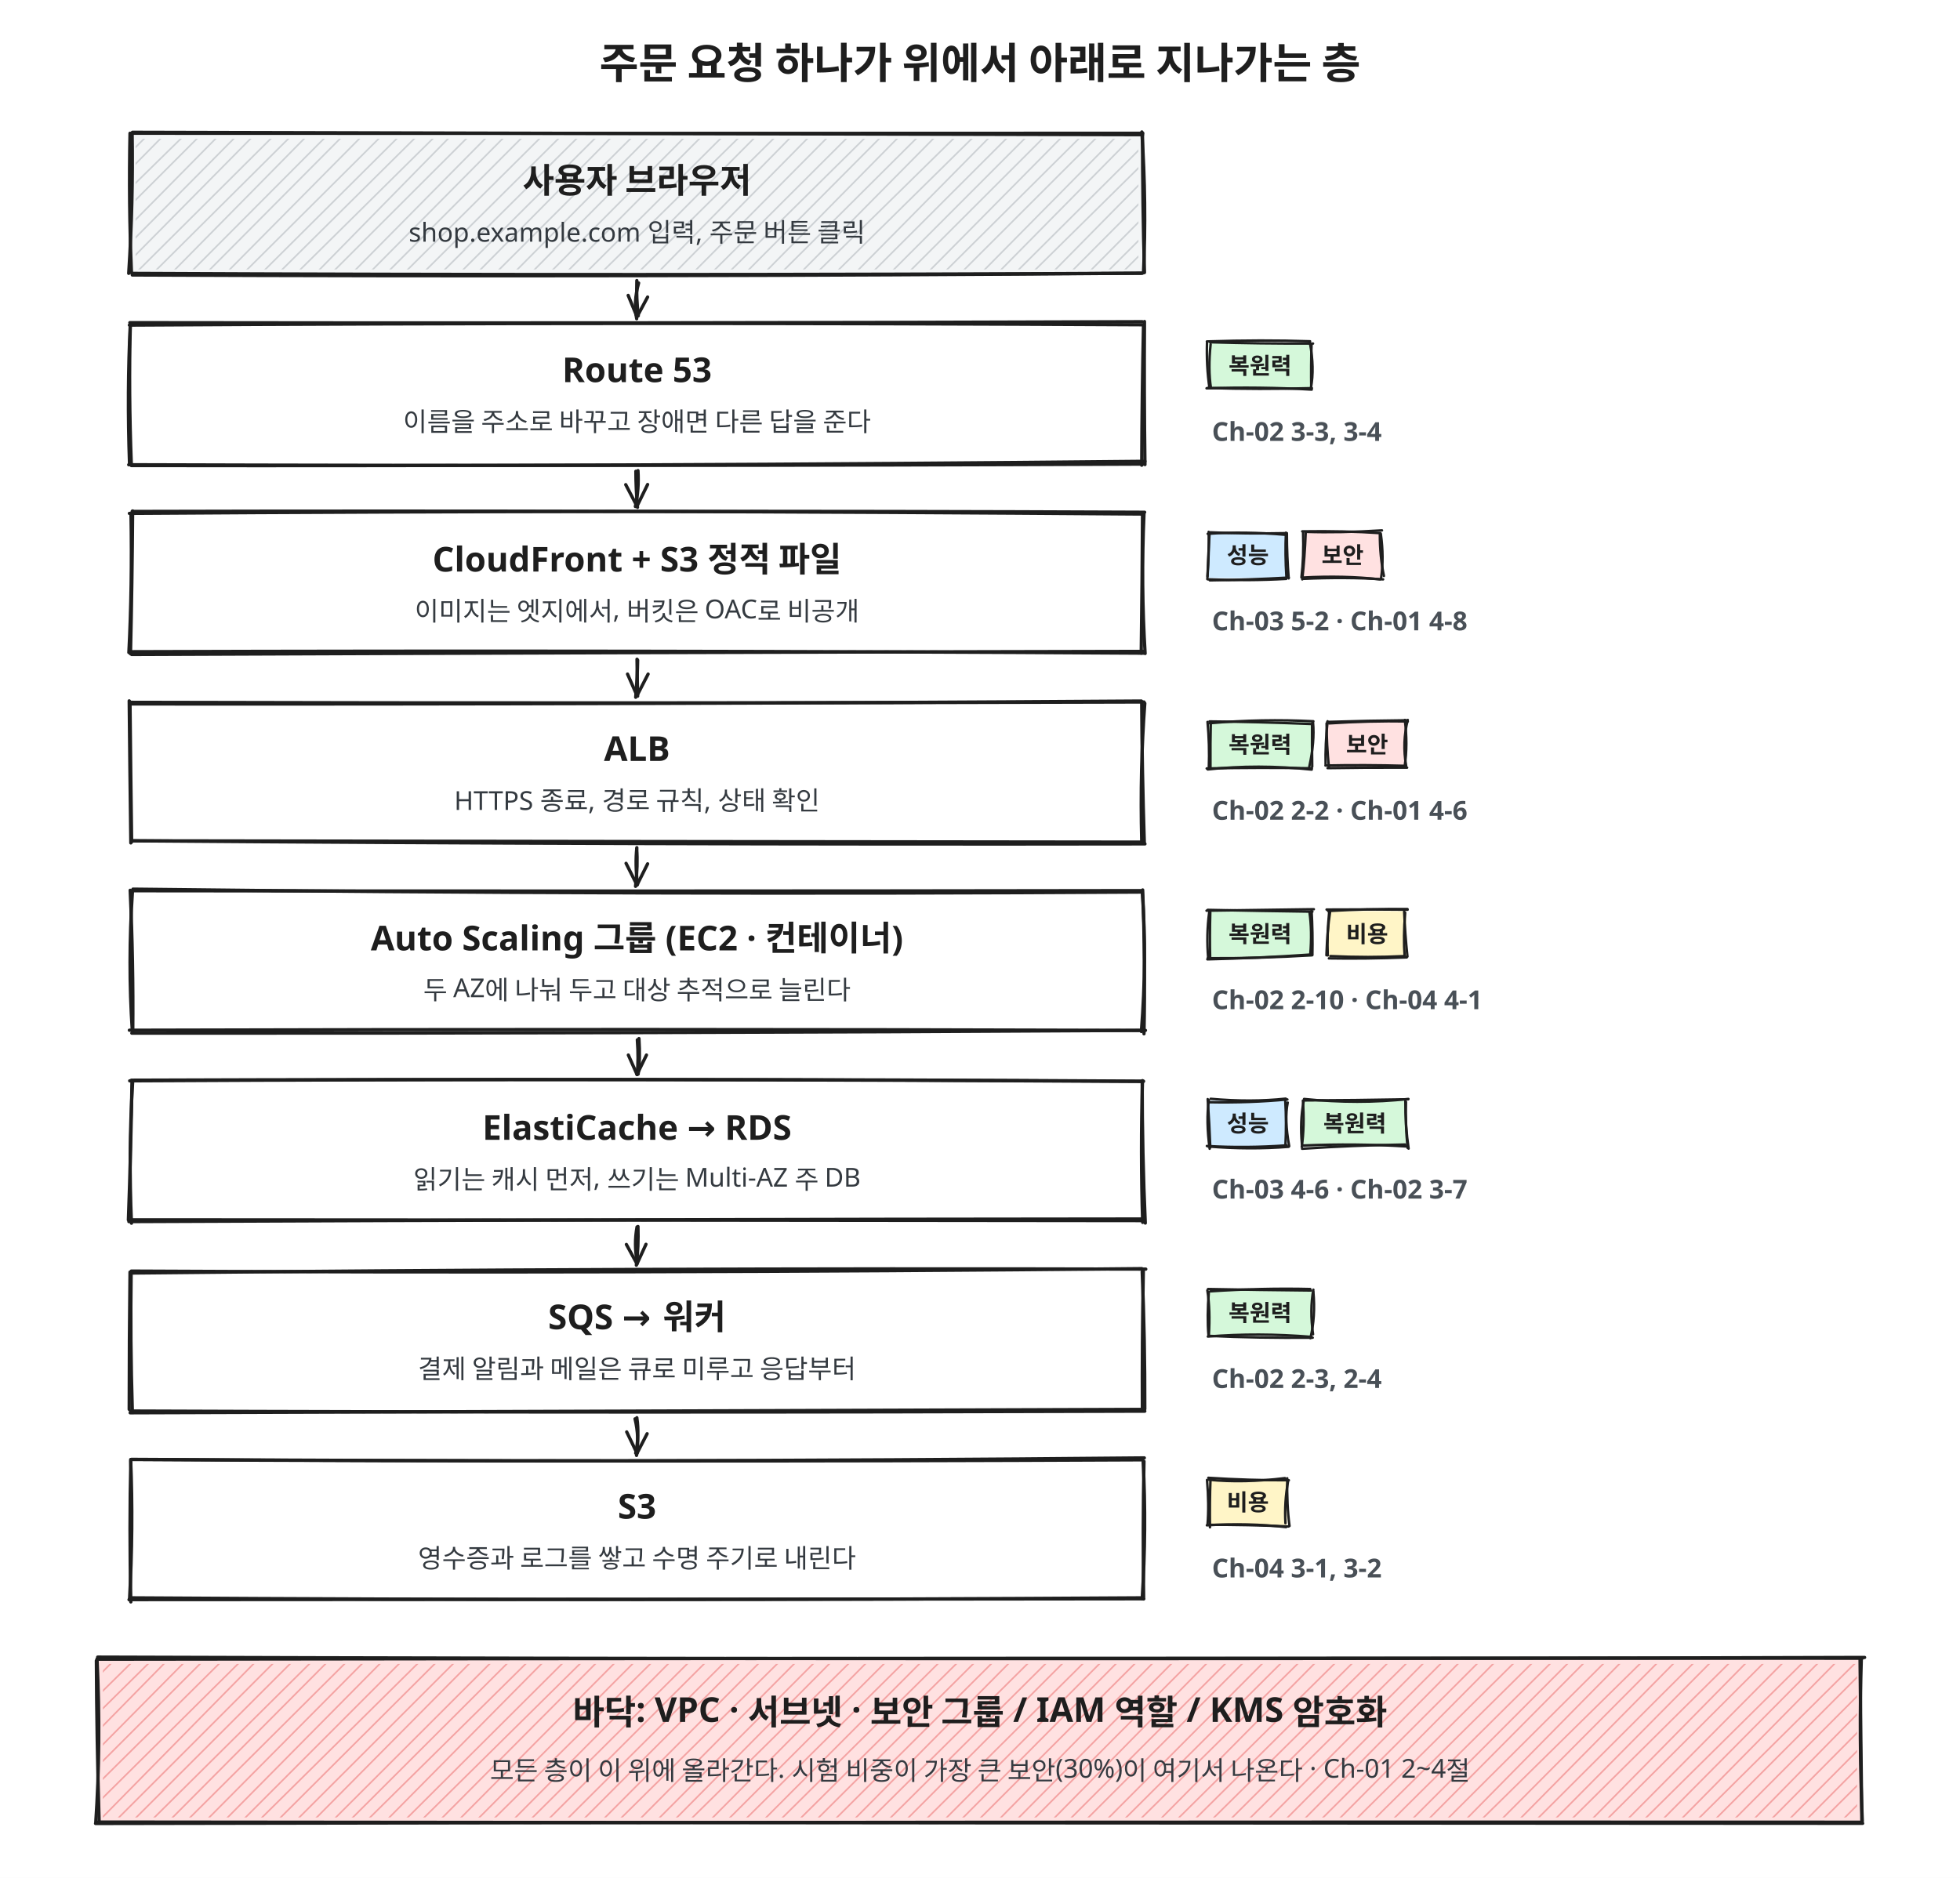
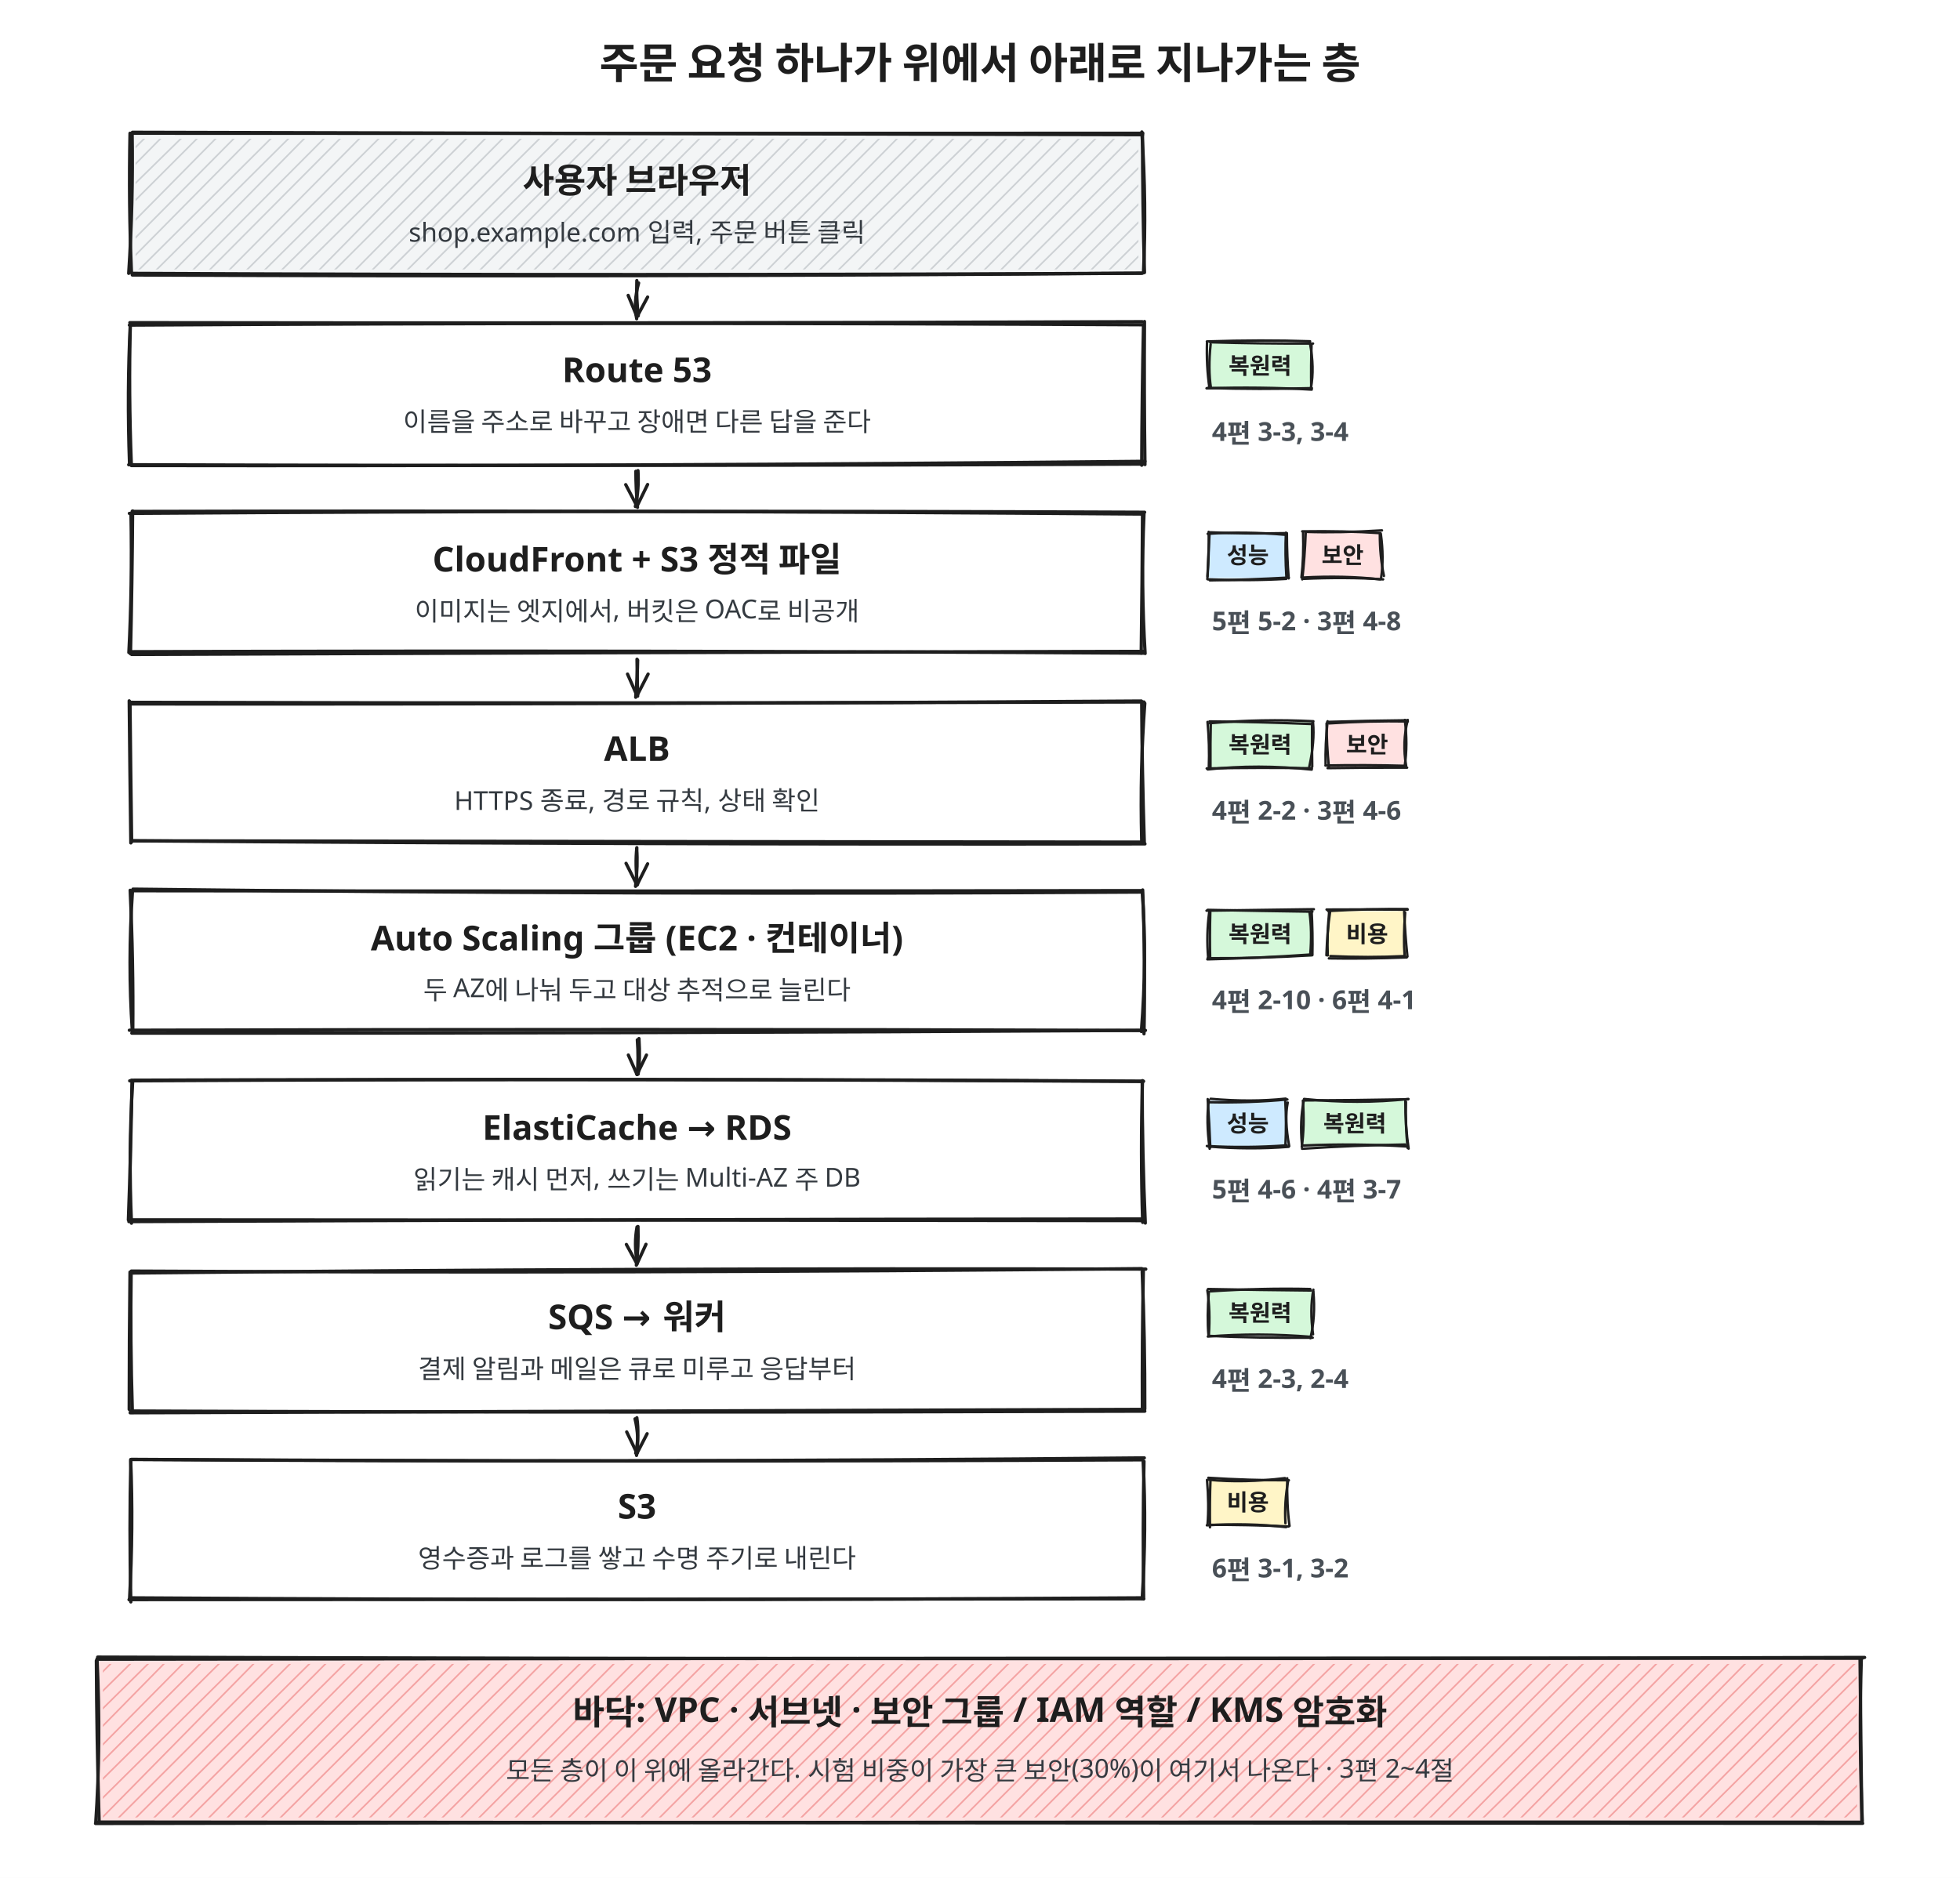
<svg xmlns="http://www.w3.org/2000/svg" width="1200" height="1150" viewBox="0 0 1200 1150" font-family="'Pretendard','Apple SD Gothic Neo','Noto Sans KR',sans-serif">
  <defs>
    <clipPath id="c1">
      <rect x="83" y="85" width="614" height="80" />
    </clipPath>
    <clipPath id="c20">
      <rect x="63" y="1019" width="1074" height="94" />
    </clipPath>
  </defs>
  <rect width="1200" height="1150" fill="#ffffff" />
  <text x="600" y="48" font-size="26" font-weight="800" fill="#1e1e1e" text-anchor="middle">주문 요청 하나가 위에서 아래로 지나가는 층</text>
  <rect x="80" y="82" width="620" height="86" fill="#e9ecef" opacity="0.55" />
  <path d="M-6.5 168.0 L80.1 82.0 M4.7 168.0 L91.2 82.0 M16.3 168.0 L101.1 82.0 M26.0 168.0 L113.7 82.0 M37.5 168.0 L123.5 82.0 M50.0 168.0 L134.9 82.0 M60.7 168.0 L146.0 82.0 M71.3 168.0 L156.3 82.0 M82.3 168.0 L168.7 82.0 M93.0 168.0 L179.5 82.0 M104.3 168.0 L189.1 82.0 M115.5 168.0 L201.2 82.0 M125.6 168.0 L211.1 82.0 M137.7 168.0 L222.9 82.0 M148.4 168.0 L234.8 82.0 M159.4 168.0 L245.8 82.0 M169.8 168.0 L256.6 82.0 M180.9 168.0 L267.9 82.0 M192.8 168.0 L277.2 82.0 M202.3 168.0 L288.4 82.0 M214.9 168.0 L299.9 82.0 M225.3 168.0 L310.6 82.0 M236.0 168.0 L321.8 82.0 M246.7 168.0 L333.2 82.0 M258.2 168.0 L344.8 82.0 M269.4 168.0 L355.9 82.0 M280.7 168.0 L367.0 82.0 M291.3 168.0 L376.3 82.0 M302.7 168.0 L388.9 82.0 M313.8 168.0 L399.1 82.0 M324.4 168.0 L409.4 82.0 M335.7 168.0 L421.1 82.0 M345.6 168.0 L431.1 82.0 M357.7 168.0 L444.0 82.0 M367.2 168.0 L454.6 82.0 M378.8 168.0 L464.3 82.0 M389.6 168.0 L476.5 82.0 M401.7 168.0 L486.1 82.0 M412.2 168.0 L497.1 82.0 M423.4 168.0 L508.7 82.0 M434.8 168.0 L521.0 82.0 M445.0 168.0 L532.0 82.0 M455.6 168.0 L541.2 82.0 M467.2 168.0 L552.1 82.0 M477.4 168.0 L563.8 82.0 M489.2 168.0 L574.3 82.0 M499.1 168.0 L586.7 82.0 M510.6 168.0 L597.9 82.0 M522.8 168.0 L607.8 82.0 M532.9 168.0 L619.0 82.0 M544.3 168.0 L630.2 82.0 M555.1 168.0 L641.2 82.0 M566.9 168.0 L652.0 82.0 M576.9 168.0 L663.4 82.0 M587.5 168.0 L673.6 82.0 M600.0 168.0 L685.0 82.0 M610.1 168.0 L695.0 82.0 M620.8 168.0 L707.2 82.0 M631.0 168.0 L718.2 82.0 M643.3 168.0 L728.1 82.0 M654.3 168.0 L739.9 82.0 M665.4 168.0 L750.7 82.0 M676.4 168.0 L762.5 82.0 M686.0 168.0 L772.1 82.0 M698.4 168.0 L784.9 82.0" stroke="#868e96" stroke-width="1" opacity="0.35" fill="none" clip-path="url(#c1)" />
  <path d="M80.2 81.6 Q389.0 81.8 699.7 81.6 M699.5 81.7 Q699.5 125.4 700.7 166.9 M699.5 167.3 Q390.3 168.9 80.7 167.4 M80.5 167.0 Q78.7 124.7 79.6 81.6" stroke="#1e1e1e" stroke-width="2" fill="none" stroke-linecap="round" />
  <path d="M81.1 81.0 Q391.7 81.7 699.5 82.5 M699.1 80.8 Q702.0 124.7 700.1 167.0 M699.0 167.3 Q391.6 169.8 81.0 168.4 M78.8 167.4 Q81.6 124.2 80.9 81.3" stroke="#1e1e1e" stroke-width="2" fill="none" stroke-linecap="round" />
  <text x="390" y="118" font-size="21" font-weight="800" fill="#1e1e1e" text-anchor="middle">사용자 브라우저</text>
  <text x="390" y="148" font-size="16" font-weight="500" fill="#343a40" text-anchor="middle">shop.example.com 입력, 주문 버튼 클릭</text>
  <path d="M389.9 171.8 Q389.5 182.8 390.8 193.4" stroke="#1e1e1e" stroke-width="2" fill="none" stroke-linecap="round" />
  <path d="M391.0 173.3 Q387.8 185.0 389.8 195.2" stroke="#1e1e1e" stroke-width="2" fill="none" stroke-linecap="round" />
  <path d="M390.0 194.0 L384.6 180.9" stroke="#1e1e1e" stroke-width="2" stroke-linecap="round" />
  <path d="M390.0 194.0 L396.5 181.9" stroke="#1e1e1e" stroke-width="2" stroke-linecap="round" />
  <path d="M79.5 197.6 Q390.7 198.1 699.3 197.0 M700.7 196.9 Q700.4 240.1 701.0 284.5 M701.0 284.2 Q391.7 285.6 78.8 284.6 M80.4 284.1 Q78.7 240.2 79.8 199.1" stroke="#1e1e1e" stroke-width="2" fill="none" stroke-linecap="round" />
  <path d="M79.2 199.1 Q390.6 197.2 699.9 198.9 M700.1 199.0 Q699.2 239.4 699.0 284.9 M701.0 282.5 Q392.2 285.6 80.4 285.1 M79.3 284.1 Q77.7 239.8 79.8 197.9" stroke="#1e1e1e" stroke-width="2" fill="none" stroke-linecap="round" />
  <text x="390" y="234" font-size="21" font-weight="800" fill="#1e1e1e" text-anchor="middle">Route 53</text>
  <text x="390" y="264" font-size="16" font-weight="500" fill="#343a40" text-anchor="middle">이름을 주소로 바꾸고 장애면 다른 답을 준다</text>
  <rect x="740" y="210" width="63" height="28" fill="#b2f2bb" opacity="0.55" />
  <path d="M738.9 209.1 Q772.6 208.0 802.1 209.0 M802.0 210.0 Q804.9 225.4 802.6 237.6 M803.2 237.7 Q770.9 238.6 739.3 237.6 M740.5 237.7 Q738.5 224.2 739.0 209.2" stroke="#1e1e1e" stroke-width="1.5" fill="none" stroke-linecap="round" />
  <path d="M740.9 209.6 Q770.8 210.5 803.9 210.4 M803.0 210.6 Q802.6 223.3 802.8 238.6 M803.1 238.6 Q771.3 236.7 738.7 237.8 M741.4 237.6 Q739.6 226.0 741.2 210.9" stroke="#1e1e1e" stroke-width="1.5" fill="none" stroke-linecap="round" />
  <text x="771.5" y="229" font-size="14" font-weight="700" fill="#1e1e1e" text-anchor="middle">복원력</text>
-   <text x="742" y="270" font-size="16" font-weight="600" fill="#495057" text-anchor="start">Ch-02 3-3, 3-4</text>
+   <text x="742" y="270" font-size="16" font-weight="600" fill="#495057" text-anchor="start">4편 3-3, 3-4</text>
  <path d="M389.3 288.6 Q389.3 298.9 390.3 310.7" stroke="#1e1e1e" stroke-width="2" fill="none" stroke-linecap="round" />
  <path d="M390.6 288.2 Q391.3 299.7 389.0 310.2" stroke="#1e1e1e" stroke-width="2" fill="none" stroke-linecap="round" />
  <path d="M390.0 310.0 L383.1 296.8" stroke="#1e1e1e" stroke-width="2" stroke-linecap="round" />
  <path d="M390.0 310.0 L396.5 296.7" stroke="#1e1e1e" stroke-width="2" stroke-linecap="round" />
  <path d="M80.9 313.2 Q388.4 312.4 698.9 314.8 M700.4 314.8 Q698.5 358.4 701.1 400.2 M700.6 400.0 Q391.2 398.1 80.5 399.1 M78.9 399.6 Q81.0 358.7 80.2 314.8" stroke="#1e1e1e" stroke-width="2" fill="none" stroke-linecap="round" />
  <path d="M79.2 314.4 Q388.7 312.3 700.8 313.7 M699.5 313.7 Q699.3 356.5 698.7 400.0 M700.8 398.9 Q392.5 399.5 80.6 400.8 M79.9 400.4 Q80.9 357.1 81.2 312.9" stroke="#1e1e1e" stroke-width="2" fill="none" stroke-linecap="round" />
  <text x="390" y="350" font-size="21" font-weight="800" fill="#1e1e1e" text-anchor="middle">CloudFront  +  S3 정적 파일</text>
  <text x="390" y="380" font-size="16" font-weight="500" fill="#343a40" text-anchor="middle">이미지는 엣지에서, 버킷은 OAC로 비공개</text>
  <rect x="740" y="326" width="48" height="28" fill="#a5d8ff" opacity="0.55" />
  <path d="M741.0 326.0 Q762.4 327.0 787.9 326.5 M787.3 326.2 Q786.7 339.1 787.6 353.4 M787.5 354.5 Q764.8 355.8 739.8 354.8 M739.3 352.9 Q740.3 339.1 740.0 325.7" stroke="#1e1e1e" stroke-width="1.5" fill="none" stroke-linecap="round" />
  <path d="M739.4 326.9 Q762.3 325.3 786.9 327.5 M787.9 327.0 Q787.9 340.5 789.0 354.2 M789.1 353.7 Q763.9 355.1 740.7 355.4 M739.2 354.7 Q739.8 338.6 740.5 327.4" stroke="#1e1e1e" stroke-width="1.5" fill="none" stroke-linecap="round" />
  <text x="764.0" y="345" font-size="14" font-weight="700" fill="#1e1e1e" text-anchor="middle">성능</text>
  <rect x="798" y="326" width="48" height="28" fill="#ffc9c9" opacity="0.55" />
  <path d="M797.3 325.4 Q823.4 325.0 845.2 326.5 M845.4 326.9 Q847.4 341.6 845.6 353.8 M845.0 354.8 Q822.9 352.3 797.5 353.7 M796.8 353.6 Q798.3 340.7 797.8 326.0" stroke="#1e1e1e" stroke-width="1.5" fill="none" stroke-linecap="round" />
  <path d="M799.4 325.7 Q820.5 326.4 846.1 324.8 M844.8 327.2 Q844.8 340.9 847.3 352.7 M846.8 354.8 Q824.3 353.3 797.4 354.5 M797.3 354.8 Q798.8 341.6 799.4 326.5" stroke="#1e1e1e" stroke-width="1.5" fill="none" stroke-linecap="round" />
  <text x="822.0" y="345" font-size="14" font-weight="700" fill="#1e1e1e" text-anchor="middle">보안</text>
-   <text x="742" y="386" font-size="16" font-weight="600" fill="#495057" text-anchor="start">Ch-03 5-2 · Ch-01 4-8</text>
+   <text x="742" y="386" font-size="16" font-weight="600" fill="#495057" text-anchor="start">5편 5-2 · 3편 4-8</text>
  <path d="M390.0 403.7 Q390.1 413.8 390.4 426.3" stroke="#1e1e1e" stroke-width="2" fill="none" stroke-linecap="round" />
  <path d="M390.4 404.3 Q390.3 413.6 389.2 427.0" stroke="#1e1e1e" stroke-width="2" fill="none" stroke-linecap="round" />
  <path d="M390.0 426.0 L384.2 412.8" stroke="#1e1e1e" stroke-width="2" stroke-linecap="round" />
  <path d="M390.0 426.0 L396.8 412.8" stroke="#1e1e1e" stroke-width="2" stroke-linecap="round" />
  <path d="M80.2 430.1 Q389.3 430.9 700.4 429.9 M699.0 430.5 Q699.2 471.7 700.6 516.1 M699.4 515.7 Q391.0 515.4 80.9 514.9 M80.6 515.6 Q80.0 472.0 79.6 429.8" stroke="#1e1e1e" stroke-width="2" fill="none" stroke-linecap="round" />
  <path d="M79.5 431.1 Q390.2 431.4 698.8 429.3 M700.9 430.7 Q697.9 471.0 699.0 515.0 M701.0 516.8 Q389.6 517.3 80.3 514.9 M80.1 516.2 Q79.5 471.4 79.1 429.2" stroke="#1e1e1e" stroke-width="2" fill="none" stroke-linecap="round" />
  <text x="390" y="466" font-size="21" font-weight="800" fill="#1e1e1e" text-anchor="middle">ALB</text>
  <text x="390" y="496" font-size="16" font-weight="500" fill="#343a40" text-anchor="middle">HTTPS 종료, 경로 규칙, 상태 확인</text>
  <rect x="740" y="442" width="63" height="28" fill="#b2f2bb" opacity="0.55" />
  <path d="M740.7 442.9 Q772.6 440.1 804.1 441.7 M803.3 443.1 Q803.2 456.3 803.4 469.5 M803.2 470.5 Q772.9 469.9 738.8 470.6 M740.1 469.9 Q740.6 456.0 739.3 442.1" stroke="#1e1e1e" stroke-width="1.5" fill="none" stroke-linecap="round" />
  <path d="M740.5 441.8 Q769.1 442.0 803.2 443.4 M803.9 442.4 Q805.0 454.1 801.6 469.6 M803.1 471.3 Q770.1 467.8 739.4 471.2 M741.1 470.3 Q741.0 454.1 741.3 442.7" stroke="#1e1e1e" stroke-width="1.5" fill="none" stroke-linecap="round" />
  <text x="771.5" y="461" font-size="14" font-weight="700" fill="#1e1e1e" text-anchor="middle">복원력</text>
  <rect x="813" y="442" width="48" height="28" fill="#ffc9c9" opacity="0.55" />
  <path d="M813.7 443.0 Q838.0 441.4 861.9 441.8 M860.1 440.9 Q862.0 455.9 860.0 469.3 M861.5 470.1 Q835.6 470.0 812.8 470.4 M813.6 469.8 Q812.2 455.9 812.2 443.0" stroke="#1e1e1e" stroke-width="1.5" fill="none" stroke-linecap="round" />
  <path d="M812.6 442.1 Q838.1 441.3 861.3 441.1 M861.9 440.9 Q858.4 454.5 860.9 469.0 M860.7 469.0 Q835.5 468.3 811.5 468.8 M811.6 468.5 Q811.3 455.9 812.8 441.7" stroke="#1e1e1e" stroke-width="1.5" fill="none" stroke-linecap="round" />
  <text x="837.0" y="461" font-size="14" font-weight="700" fill="#1e1e1e" text-anchor="middle">보안</text>
-   <text x="742" y="502" font-size="16" font-weight="600" fill="#495057" text-anchor="start">Ch-02 2-2 · Ch-01 4-6</text>
+   <text x="742" y="502" font-size="16" font-weight="600" fill="#495057" text-anchor="start">4편 2-2 · 3편 4-6</text>
  <path d="M389.8 519.8 Q390.6 529.7 389.1 542.8" stroke="#1e1e1e" stroke-width="2" fill="none" stroke-linecap="round" />
  <path d="M389.9 519.1 Q388.8 529.2 390.3 541.6" stroke="#1e1e1e" stroke-width="2" fill="none" stroke-linecap="round" />
  <path d="M390.0 542.0 L383.3 528.7" stroke="#1e1e1e" stroke-width="2" stroke-linecap="round" />
  <path d="M390.0 542.0 L396.5 529.0" stroke="#1e1e1e" stroke-width="2" stroke-linecap="round" />
  <path d="M81.0 545.5 Q391.2 545.9 699.4 545.4 M699.6 545.0 Q701.3 589.5 700.4 633.1 M698.9 631.0 Q390.4 630.0 79.2 630.9 M81.0 631.3 Q78.2 589.6 81.1 545.9" stroke="#1e1e1e" stroke-width="2" fill="none" stroke-linecap="round" />
  <path d="M81.4 544.5 Q391.6 548.2 699.4 546.3 M699.4 547.1 Q702.3 586.9 698.8 631.7 M701.3 631.0 Q389.1 632.9 80.7 632.7 M81.3 631.6 Q81.7 589.3 79.7 545.2" stroke="#1e1e1e" stroke-width="2" fill="none" stroke-linecap="round" />
  <text x="390" y="582" font-size="21" font-weight="800" fill="#1e1e1e" text-anchor="middle">Auto Scaling 그룹 (EC2 · 컨테이너)</text>
  <text x="390" y="612" font-size="16" font-weight="500" fill="#343a40" text-anchor="middle">두 AZ에 나눠 두고 대상 추적으로 늘린다</text>
  <rect x="740" y="558" width="63" height="28" fill="#b2f2bb" opacity="0.55" />
  <path d="M739.4 557.2 Q772.6 557.9 803.5 558.3 M803.0 557.2 Q803.8 571.5 803.5 584.9 M803.4 585.0 Q771.4 587.0 739.4 586.8 M740.9 585.9 Q740.6 573.5 741.0 558.6" stroke="#1e1e1e" stroke-width="1.5" fill="none" stroke-linecap="round" />
  <path d="M738.7 557.7 Q770.6 557.3 804.4 556.8 M801.7 558.5 Q803.4 570.0 802.2 584.6 M803.3 584.5 Q769.7 586.8 739.2 587.5 M739.7 586.9 Q738.5 572.3 740.3 558.9" stroke="#1e1e1e" stroke-width="1.5" fill="none" stroke-linecap="round" />
  <text x="771.5" y="577" font-size="14" font-weight="700" fill="#1e1e1e" text-anchor="middle">복원력</text>
  <rect x="813" y="558" width="48" height="28" fill="#ffec99" opacity="0.55" />
  <path d="M812.2 557.0 Q837.1 556.8 861.8 557.1 M860.3 558.9 Q859.1 573.9 860.0 585.9 M861.3 586.3 Q835.9 587.3 813.6 586.9 M812.9 585.1 Q812.4 572.4 813.8 558.2" stroke="#1e1e1e" stroke-width="1.5" fill="none" stroke-linecap="round" />
  <path d="M813.1 557.9 Q838.6 556.5 861.7 556.7 M859.7 558.2 Q860.2 571.9 861.7 585.8 M860.1 585.5 Q837.8 586.6 814.5 585.5 M812.1 585.0 Q812.6 569.8 814.3 558.7" stroke="#1e1e1e" stroke-width="1.5" fill="none" stroke-linecap="round" />
  <text x="837.0" y="577" font-size="14" font-weight="700" fill="#1e1e1e" text-anchor="middle">비용</text>
-   <text x="742" y="618" font-size="16" font-weight="600" fill="#495057" text-anchor="start">Ch-02 2-10 · Ch-04 4-1</text>
+   <text x="742" y="618" font-size="16" font-weight="600" fill="#495057" text-anchor="start">4편 2-10 · 6편 4-1</text>
  <path d="M390.2 636.8 Q391.1 648.5 390.1 657.9" stroke="#1e1e1e" stroke-width="2" fill="none" stroke-linecap="round" />
  <path d="M391.2 636.0 Q392.0 648.8 390.7 657.8" stroke="#1e1e1e" stroke-width="2" fill="none" stroke-linecap="round" />
  <path d="M390.0 658.0 L384.7 646.1" stroke="#1e1e1e" stroke-width="2" stroke-linecap="round" />
  <path d="M390.0 658.0 L395.8 646.1" stroke="#1e1e1e" stroke-width="2" stroke-linecap="round" />
  <path d="M80.5 661.5 Q388.7 660.4 700.0 662.3 M699.5 661.8 Q698.2 706.0 699.6 748.6 M699.0 747.5 Q391.0 747.1 79.8 747.0 M80.5 749.1 Q78.6 706.1 81.2 662.9" stroke="#1e1e1e" stroke-width="2" fill="none" stroke-linecap="round" />
  <path d="M79.4 661.9 Q389.3 660.2 700.1 662.1 M699.3 661.9 Q699.3 706.8 701.2 749.0 M701.0 746.5 Q388.9 746.7 78.9 748.1 M78.6 747.1 Q80.2 703.3 80.8 661.9" stroke="#1e1e1e" stroke-width="2" fill="none" stroke-linecap="round" />
  <text x="390" y="698" font-size="21" font-weight="800" fill="#1e1e1e" text-anchor="middle">ElastiCache  →  RDS</text>
  <text x="390" y="728" font-size="16" font-weight="500" fill="#343a40" text-anchor="middle">읽기는 캐시 먼저, 쓰기는 Multi-AZ 주 DB</text>
  <rect x="740" y="674" width="48" height="28" fill="#a5d8ff" opacity="0.55" />
  <path d="M741.2 672.9 Q765.9 675.1 787.2 672.8 M786.9 674.1 Q787.7 687.4 787.0 701.5 M787.8 701.4 Q763.0 703.2 738.9 701.8 M741.0 702.7 Q740.5 688.7 739.4 673.1" stroke="#1e1e1e" stroke-width="1.5" fill="none" stroke-linecap="round" />
  <path d="M740.0 675.0 Q765.3 675.5 788.2 673.3 M788.4 675.2 Q786.3 685.5 789.3 701.9 M789.0 702.3 Q764.9 704.2 739.7 702.1 M740.6 703.5 Q738.3 686.4 740.1 673.7" stroke="#1e1e1e" stroke-width="1.5" fill="none" stroke-linecap="round" />
  <text x="764.0" y="693" font-size="14" font-weight="700" fill="#1e1e1e" text-anchor="middle">성능</text>
  <rect x="798" y="674" width="63" height="28" fill="#b2f2bb" opacity="0.55" />
  <path d="M798.7 673.9 Q828.9 673.8 862.1 673.2 M860.8 674.8 Q860.3 688.1 861.8 703.0 M861.2 702.1 Q829.9 700.1 798.0 701.5 M797.0 702.4 Q798.8 689.6 797.7 674.0" stroke="#1e1e1e" stroke-width="1.5" fill="none" stroke-linecap="round" />
  <path d="M798.4 673.0 Q831.6 676.4 862.3 673.0 M860.4 673.3 Q860.4 689.7 862.4 703.4 M860.3 700.9 Q828.6 701.4 797.2 703.5 M797.1 700.7 Q795.8 686.6 798.1 674.8" stroke="#1e1e1e" stroke-width="1.5" fill="none" stroke-linecap="round" />
  <text x="829.5" y="693" font-size="14" font-weight="700" fill="#1e1e1e" text-anchor="middle">복원력</text>
-   <text x="742" y="734" font-size="16" font-weight="600" fill="#495057" text-anchor="start">Ch-03 4-6 · Ch-02 3-7</text>
+   <text x="742" y="734" font-size="16" font-weight="600" fill="#495057" text-anchor="start">5편 4-6 · 4편 3-7</text>
  <path d="M390.6 751.1 Q391.0 763.4 389.6 774.8" stroke="#1e1e1e" stroke-width="2" fill="none" stroke-linecap="round" />
  <path d="M390.0 751.4 Q388.1 762.0 390.1 772.8" stroke="#1e1e1e" stroke-width="2" fill="none" stroke-linecap="round" />
  <path d="M390.0 774.0 L383.5 762.1" stroke="#1e1e1e" stroke-width="2" stroke-linecap="round" />
  <path d="M390.0 774.0 L395.5 762.0" stroke="#1e1e1e" stroke-width="2" stroke-linecap="round" />
  <path d="M80.4 778.4 Q388.7 780.0 699.1 776.9 M699.3 778.8 Q701.0 819.7 700.9 862.9 M699.7 863.1 Q391.8 864.1 79.7 865.2 M79.1 863.1 Q79.1 819.5 79.6 779.0" stroke="#1e1e1e" stroke-width="2" fill="none" stroke-linecap="round" />
  <path d="M81.4 779.6 Q387.8 776.4 701.5 777.2 M700.0 778.6 Q699.2 823.3 699.4 862.5 M700.9 864.2 Q389.2 865.3 79.9 864.1 M81.0 863.1 Q79.7 821.2 80.3 779.4" stroke="#1e1e1e" stroke-width="2" fill="none" stroke-linecap="round" />
  <text x="390" y="814" font-size="21" font-weight="800" fill="#1e1e1e" text-anchor="middle">SQS  →  워커</text>
  <text x="390" y="844" font-size="16" font-weight="500" fill="#343a40" text-anchor="middle">결제 알림과 메일은 큐로 미루고 응답부터</text>
  <rect x="740" y="790" width="63" height="28" fill="#b2f2bb" opacity="0.55" />
  <path d="M741.1 790.8 Q772.9 788.7 802.2 789.4 M804.1 789.8 Q801.8 802.2 803.9 817.1 M803.7 819.2 Q769.6 819.5 740.4 818.1 M740.1 817.9 Q741.1 802.4 739.2 790.2" stroke="#1e1e1e" stroke-width="1.5" fill="none" stroke-linecap="round" />
  <path d="M739.6 789.4 Q770.6 790.0 802.6 790.3 M804.1 791.0 Q805.5 806.3 802.3 819.5 M803.0 818.7 Q770.3 816.0 739.5 818.5 M739.9 817.9 Q738.9 806.4 740.1 791.2" stroke="#1e1e1e" stroke-width="1.5" fill="none" stroke-linecap="round" />
  <text x="771.5" y="809" font-size="14" font-weight="700" fill="#1e1e1e" text-anchor="middle">복원력</text>
-   <text x="742" y="850" font-size="16" font-weight="600" fill="#495057" text-anchor="start">Ch-02 2-3, 2-4</text>
+   <text x="742" y="850" font-size="16" font-weight="600" fill="#495057" text-anchor="start">4편 2-3, 2-4</text>
  <path d="M389.9 868.2 Q391.5 879.1 389.2 889.9" stroke="#1e1e1e" stroke-width="2" fill="none" stroke-linecap="round" />
  <path d="M388.8 868.9 Q391.5 880.2 389.7 891.3" stroke="#1e1e1e" stroke-width="2" fill="none" stroke-linecap="round" />
  <path d="M390.0 890.0 L383.7 876.9" stroke="#1e1e1e" stroke-width="2" stroke-linecap="round" />
  <path d="M390.0 890.0 L396.2 878.0" stroke="#1e1e1e" stroke-width="2" stroke-linecap="round" />
  <path d="M80.5 893.7 Q389.7 895.5 699.5 894.0 M700.4 894.9 Q699.6 936.5 700.2 979.2 M700.3 979.1 Q388.9 979.5 79.0 979.6 M80.1 981.0 Q79.1 935.1 80.1 894.6" stroke="#1e1e1e" stroke-width="2" fill="none" stroke-linecap="round" />
  <path d="M81.3 893.8 Q391.7 895.8 700.6 892.8 M699.9 895.2 Q702.0 936.4 699.3 979.0 M698.7 978.5 Q391.7 980.5 79.5 978.5 M79.3 979.7 Q81.7 935.4 80.0 893.8" stroke="#1e1e1e" stroke-width="2" fill="none" stroke-linecap="round" />
  <text x="390" y="930" font-size="21" font-weight="800" fill="#1e1e1e" text-anchor="middle">S3</text>
  <text x="390" y="960" font-size="16" font-weight="500" fill="#343a40" text-anchor="middle">영수증과 로그를 쌓고 수명 주기로 내린다</text>
  <rect x="740" y="906" width="48" height="28" fill="#ffec99" opacity="0.55" />
  <path d="M739.8 905.0 Q764.5 906.6 789.1 906.5 M788.6 907.2 Q786.3 919.8 787.0 932.8 M788.9 934.8 Q763.9 933.7 739.6 933.8 M739.3 933.7 Q740.3 921.5 739.0 906.3" stroke="#1e1e1e" stroke-width="1.5" fill="none" stroke-linecap="round" />
  <path d="M740.1 906.2 Q761.5 908.3 786.7 905.2 M788.1 905.3 Q787.8 921.9 789.5 934.5 M787.4 935.2 Q764.1 932.5 738.9 934.1 M740.8 935.3 Q740.6 919.2 741.1 906.7" stroke="#1e1e1e" stroke-width="1.5" fill="none" stroke-linecap="round" />
  <text x="764.0" y="925" font-size="14" font-weight="700" fill="#1e1e1e" text-anchor="middle">비용</text>
-   <text x="742" y="966" font-size="16" font-weight="600" fill="#495057" text-anchor="start">Ch-04 3-1, 3-2</text>
+   <text x="742" y="966" font-size="16" font-weight="600" fill="#495057" text-anchor="start">6편 3-1, 3-2</text>
  <rect x="60" y="1016" width="1080" height="100" fill="#ffc9c9" opacity="0.55" />
  <path d="M-40.6 1116.0 L59.1 1016.0 M-29.1 1116.0 L70.6 1016.0 M-18.6 1116.0 L82.7 1016.0 M-7.6 1116.0 L93.6 1016.0 M4.9 1116.0 L103.2 1016.0 M15.8 1116.0 L114.8 1016.0 M25.4 1116.0 L125.4 1016.0 M36.1 1116.0 L137.0 1016.0 M47.8 1116.0 L148.7 1016.0 M59.7 1116.0 L158.1 1016.0 M69.8 1116.0 L169.8 1016.0 M80.4 1116.0 L180.5 1016.0 M91.5 1116.0 L192.4 1016.0 M102.7 1116.0 L202.2 1016.0 M113.4 1116.0 L213.9 1016.0 M125.1 1116.0 L224.5 1016.0 M136.4 1116.0 L235.4 1016.0 M147.3 1116.0 L247.2 1016.0 M157.4 1116.0 L258.5 1016.0 M168.8 1116.0 L269.1 1016.0 M180.2 1116.0 L280.3 1016.0 M190.9 1116.0 L290.1 1016.0 M202.6 1116.0 L302.7 1016.0 M213.0 1116.0 L313.2 1016.0 M223.5 1116.0 L324.8 1016.0 M235.4 1116.0 L334.4 1016.0 M246.6 1116.0 L347.0 1016.0 M256.7 1116.0 L358.0 1016.0 M268.0 1116.0 L367.4 1016.0 M279.4 1116.0 L378.7 1016.0 M290.5 1116.0 L390.2 1016.0 M300.2 1116.0 L401.1 1016.0 M312.7 1116.0 L412.0 1016.0 M323.1 1116.0 L423.7 1016.0 M333.9 1116.0 L434.0 1016.0 M345.2 1116.0 L445.6 1016.0 M355.4 1116.0 L455.2 1016.0 M367.5 1116.0 L467.1 1016.0 M377.6 1116.0 L478.8 1016.0 M389.8 1116.0 L489.1 1016.0 M401.0 1116.0 L500.7 1016.0 M411.5 1116.0 L510.6 1016.0 M421.0 1116.0 L522.4 1016.0 M433.5 1116.0 L532.7 1016.0 M444.0 1116.0 L544.1 1016.0 M454.5 1116.0 L555.4 1016.0 M466.1 1116.0 L565.8 1016.0 M476.2 1116.0 L577.1 1016.0 M487.6 1116.0 L588.4 1016.0 M498.3 1116.0 L598.8 1016.0 M509.4 1116.0 L609.8 1016.0 M521.2 1116.0 L620.2 1016.0 M531.1 1116.0 L632.0 1016.0 M542.4 1116.0 L643.0 1016.0 M553.3 1116.0 L653.2 1016.0 M565.1 1116.0 L665.8 1016.0 M576.7 1116.0 L676.0 1016.0 M586.8 1116.0 L686.1 1016.0 M597.6 1116.0 L697.6 1016.0 M609.9 1116.0 L708.2 1016.0 M620.9 1116.0 L720.0 1016.0 M630.9 1116.0 L730.5 1016.0 M642.9 1116.0 L741.4 1016.0 M653.1 1116.0 L753.0 1016.0 M663.4 1116.0 L763.4 1016.0 M676.0 1116.0 L775.6 1016.0 M686.5 1116.0 L786.8 1016.0 M696.2 1116.0 L797.4 1016.0 M708.5 1116.0 L807.5 1016.0 M718.9 1116.0 L819.9 1016.0 M729.7 1116.0 L830.5 1016.0 M740.3 1116.0 L841.3 1016.0 M751.5 1116.0 L852.0 1016.0 M762.7 1116.0 L863.7 1016.0 M774.5 1116.0 L874.0 1016.0 M785.4 1116.0 L884.9 1016.0 M796.6 1116.0 L895.5 1016.0 M807.1 1116.0 L907.2 1016.0 M817.8 1116.0 L917.1 1016.0 M828.3 1116.0 L929.3 1016.0 M839.4 1116.0 L940.5 1016.0 M851.0 1116.0 L951.9 1016.0 M862.7 1116.0 L962.5 1016.0 M872.7 1116.0 L972.1 1016.0 M884.1 1116.0 L984.5 1016.0 M895.8 1116.0 L994.4 1016.0 M905.3 1116.0 L1007.0 1016.0 M917.5 1116.0 L1017.0 1016.0 M928.5 1116.0 L1027.3 1016.0 M939.1 1116.0 L1039.3 1016.0 M950.2 1116.0 L1049.3 1016.0 M960.3 1116.0 L1061.2 1016.0 M972.8 1116.0 L1071.3 1016.0 M982.0 1116.0 L1082.2 1016.0 M994.6 1116.0 L1093.8 1016.0 M1004.9 1116.0 L1106.0 1016.0 M1016.2 1116.0 L1115.5 1016.0 M1027.4 1116.0 L1126.0 1016.0 M1037.6 1116.0 L1138.4 1016.0 M1048.3 1116.0 L1148.1 1016.0 M1060.0 1116.0 L1159.7 1016.0 M1071.9 1116.0 L1170.2 1016.0 M1082.6 1116.0 L1181.8 1016.0 M1093.6 1116.0 L1192.9 1016.0 M1104.3 1116.0 L1203.7 1016.0 M1114.4 1116.0 L1214.9 1016.0 M1126.6 1116.0 L1225.7 1016.0 M1136.5 1116.0 L1236.8 1016.0" stroke="#e03131" stroke-width="1" opacity="0.35" fill="none" clip-path="url(#c20)" />
  <path d="M60.2 1016.1 Q598.4 1015.3 1140.2 1015.5 M1139.6 1015.3 Q1138.1 1064.1 1140.2 1115.4 M1140.4 1116.6 Q601.0 1116.4 60.1 1115.8 M60.7 1116.0 Q59.2 1064.3 59.0 1017.0" stroke="#1e1e1e" stroke-width="2" fill="none" stroke-linecap="round" />
  <path d="M59.8 1014.8 Q600.4 1016.6 1141.6 1015.0 M1138.8 1016.0 Q1139.3 1068.6 1139.9 1115.2 M1138.5 1115.9 Q602.2 1115.6 58.5 1116.7 M58.6 1116.5 Q61.9 1068.1 59.4 1015.9" stroke="#1e1e1e" stroke-width="2" fill="none" stroke-linecap="round" />
  <text x="600" y="1056" font-size="21" font-weight="800" fill="#1e1e1e" text-anchor="middle">바닥: VPC · 서브넷 · 보안 그룹  /  IAM 역할  /  KMS 암호화</text>
-   <text x="600" y="1090" font-size="16" font-weight="500" fill="#343a40" text-anchor="middle">모든 층이 이 위에 올라간다. 시험 비중이 가장 큰 보안(30%)이 여기서 나온다  ·  Ch-01 2~4절</text>
+   <text x="600" y="1090" font-size="16" font-weight="500" fill="#343a40" text-anchor="middle">모든 층이 이 위에 올라간다. 시험 비중이 가장 큰 보안(30%)이 여기서 나온다  ·  3편 2~4절</text>
</svg>
